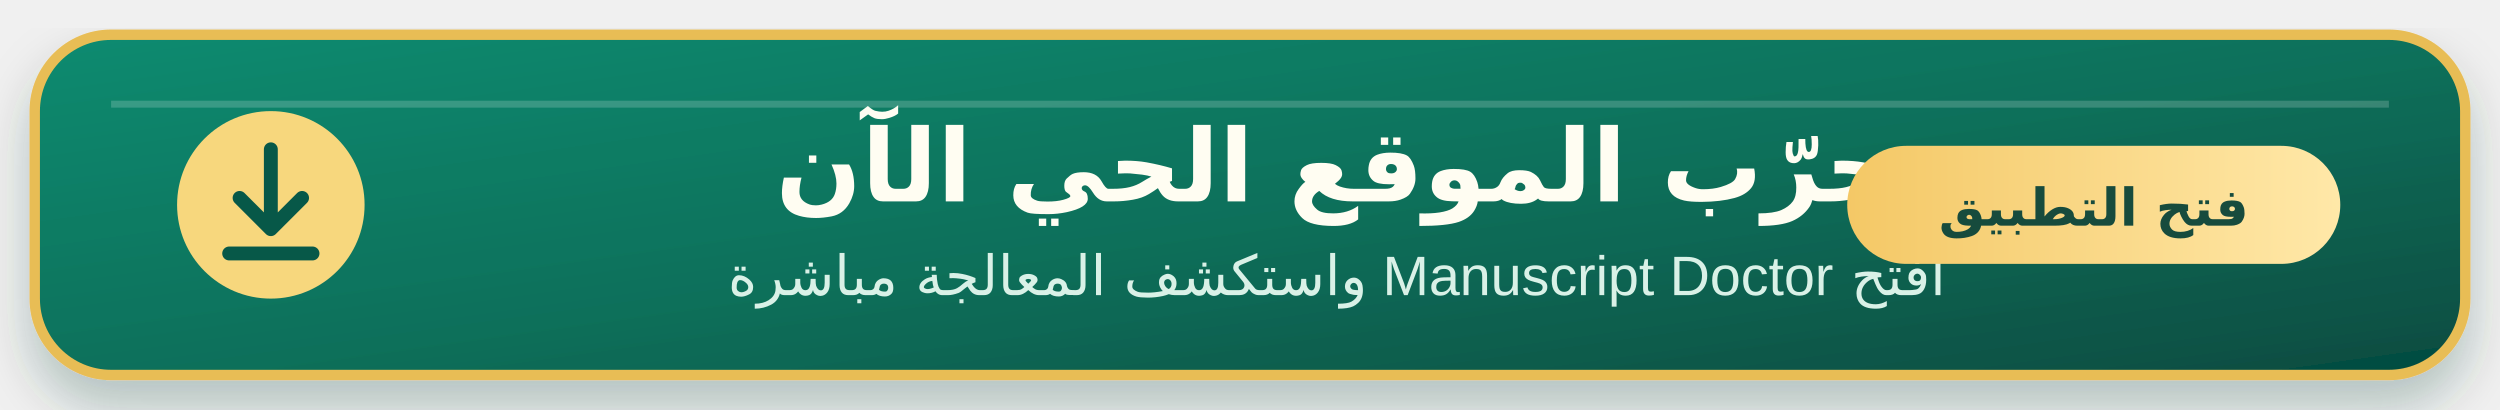
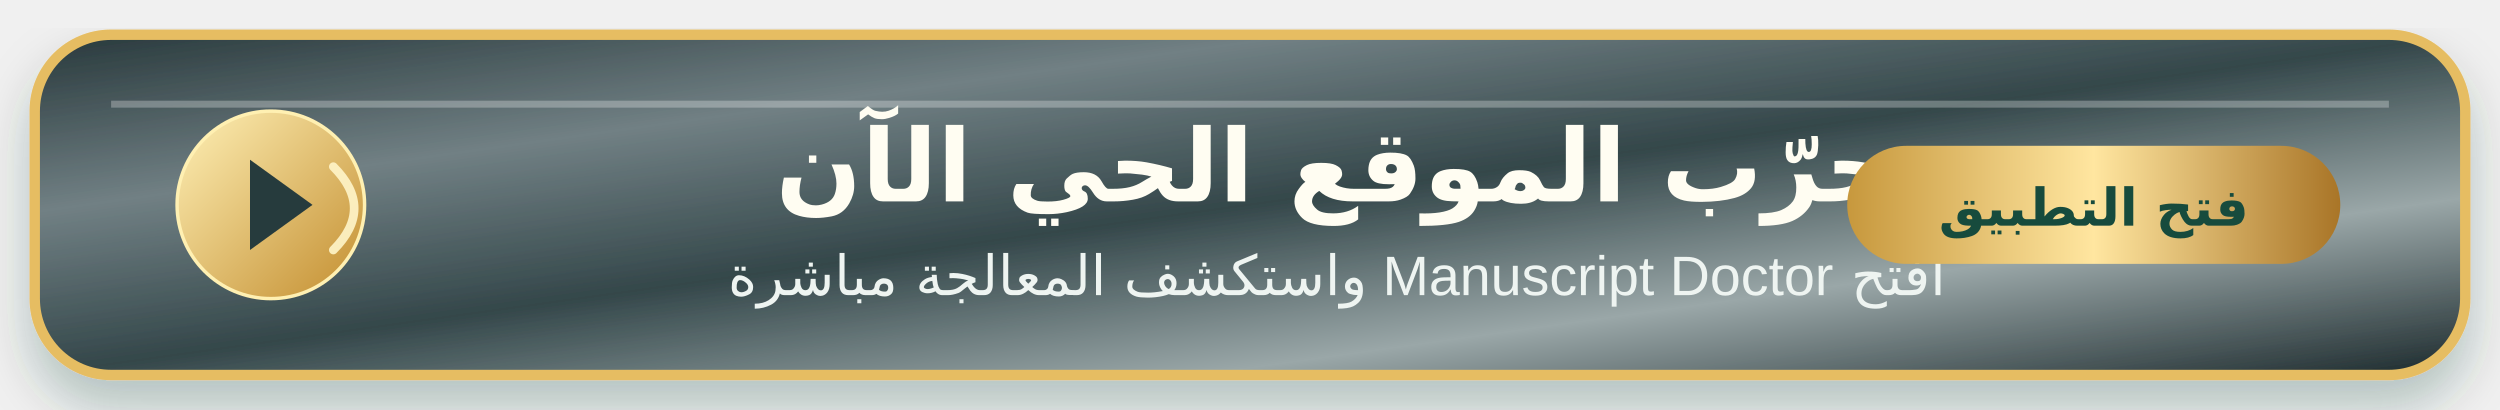
<svg xmlns="http://www.w3.org/2000/svg" width="720" height="118" viewBox="0 0 720 118" role="img" aria-labelledby="title desc">
  <defs>
    <linearGradient id="button" x1="0" y1="0" x2="1" y2="1">
-       <stop offset="0" stop-color="#0b8b70" />
-       <stop offset="0.55" stop-color="#0b6e59" />
-       <stop offset="1" stop-color="#064b40" />
+       <stop offset="0" stop-color="#27383b" />
+       <stop offset="0.26" stop-color="#718084" />
+       <stop offset="0.5" stop-color="#34474a" />
+       <stop offset="0.74" stop-color="#9aa7a8" />
+       <stop offset="1" stop-color="#1b292c" />
    </linearGradient>
    <linearGradient id="shine" x1="0" y1="0" x2="1" y2="0">
-       <stop offset="0" stop-color="#f4c866" />
-       <stop offset="1" stop-color="#ffe8a8" />
+       <stop offset="0" stop-color="#c7983d" />
+       <stop offset="0.5" stop-color="#ffe6a0" />
+       <stop offset="1" stop-color="#a97527" />
+     </linearGradient>
+     <linearGradient id="icon" x1="0" y1="0" x2="1" y2="1">
+       <stop offset="0" stop-color="#fff1b7" />
+       <stop offset="1" stop-color="#c38d2e" />
    </linearGradient>
    <filter id="shadow" x="-10%" y="-20%" width="120%" height="150%">
      <feDropShadow dx="0" dy="8" stdDeviation="7" flood-color="#123d35" flood-opacity="0.25" />
    </filter>
  </defs>
-   <rect x="10" y="10" width="700" height="98" rx="22" fill="url(#button)" stroke="#e8bd55" stroke-width="3" filter="url(#shadow)" />
-   <path d="M32 30h656" stroke="#ffffff" stroke-opacity="0.18" stroke-width="2" />
-   <circle cx="78" cy="59" r="27" fill="#f7d77d" />
-   <path d="M78 43v23m0 0-9-9m9 9 9-9M66 73h24" fill="none" stroke="#075848" stroke-width="4" stroke-linecap="round" stroke-linejoin="round" />
+   <rect x="10" y="10" width="700" height="98" rx="22" fill="url(#button)" stroke="#e6bd62" stroke-width="3" filter="url(#shadow)" />
+   <path d="M32 30h656" stroke="#ffffff" stroke-opacity="0.28" stroke-width="2" />
+   <circle cx="78" cy="59" r="27" fill="url(#icon)" stroke="#fff0b2" stroke-width="1" />
+   <path d="M72 46l18 13-18 13z" fill="#263b3d" />
+   <path d="M96 48c4 4 6 8 6 12s-2 8-6 12" fill="none" stroke="#fff5c9" stroke-width="2.5" stroke-linecap="round" opacity="0.9" />
  <text x="385" y="58" text-anchor="middle" direction="rtl" fill="#fffdf2" font-family="Tahoma, Arial, sans-serif" font-size="29" font-weight="700">جرّب الموقع الحي الآن</text>
-   <text x="385" y="85" text-anchor="middle" direction="rtl" fill="#d9f1e7" font-family="Tahoma, Arial, sans-serif" font-size="16">افتح Manuscript Doctor واستكشف المعالجة مباشرة</text>
+   <text x="385" y="85" text-anchor="middle" direction="rtl" fill="#eef4f1" font-family="Tahoma, Arial, sans-serif" font-size="16">افتح Manuscript Doctor واستكشف المعالجة مباشرة</text>
  <rect x="532" y="42" width="142" height="34" rx="17" fill="url(#shine)" />
  <text x="603" y="65" text-anchor="middle" direction="rtl" fill="#174b3d" font-family="Tahoma, Arial, sans-serif" font-size="15" font-weight="700">فتح التطبيق</text>
</svg>
